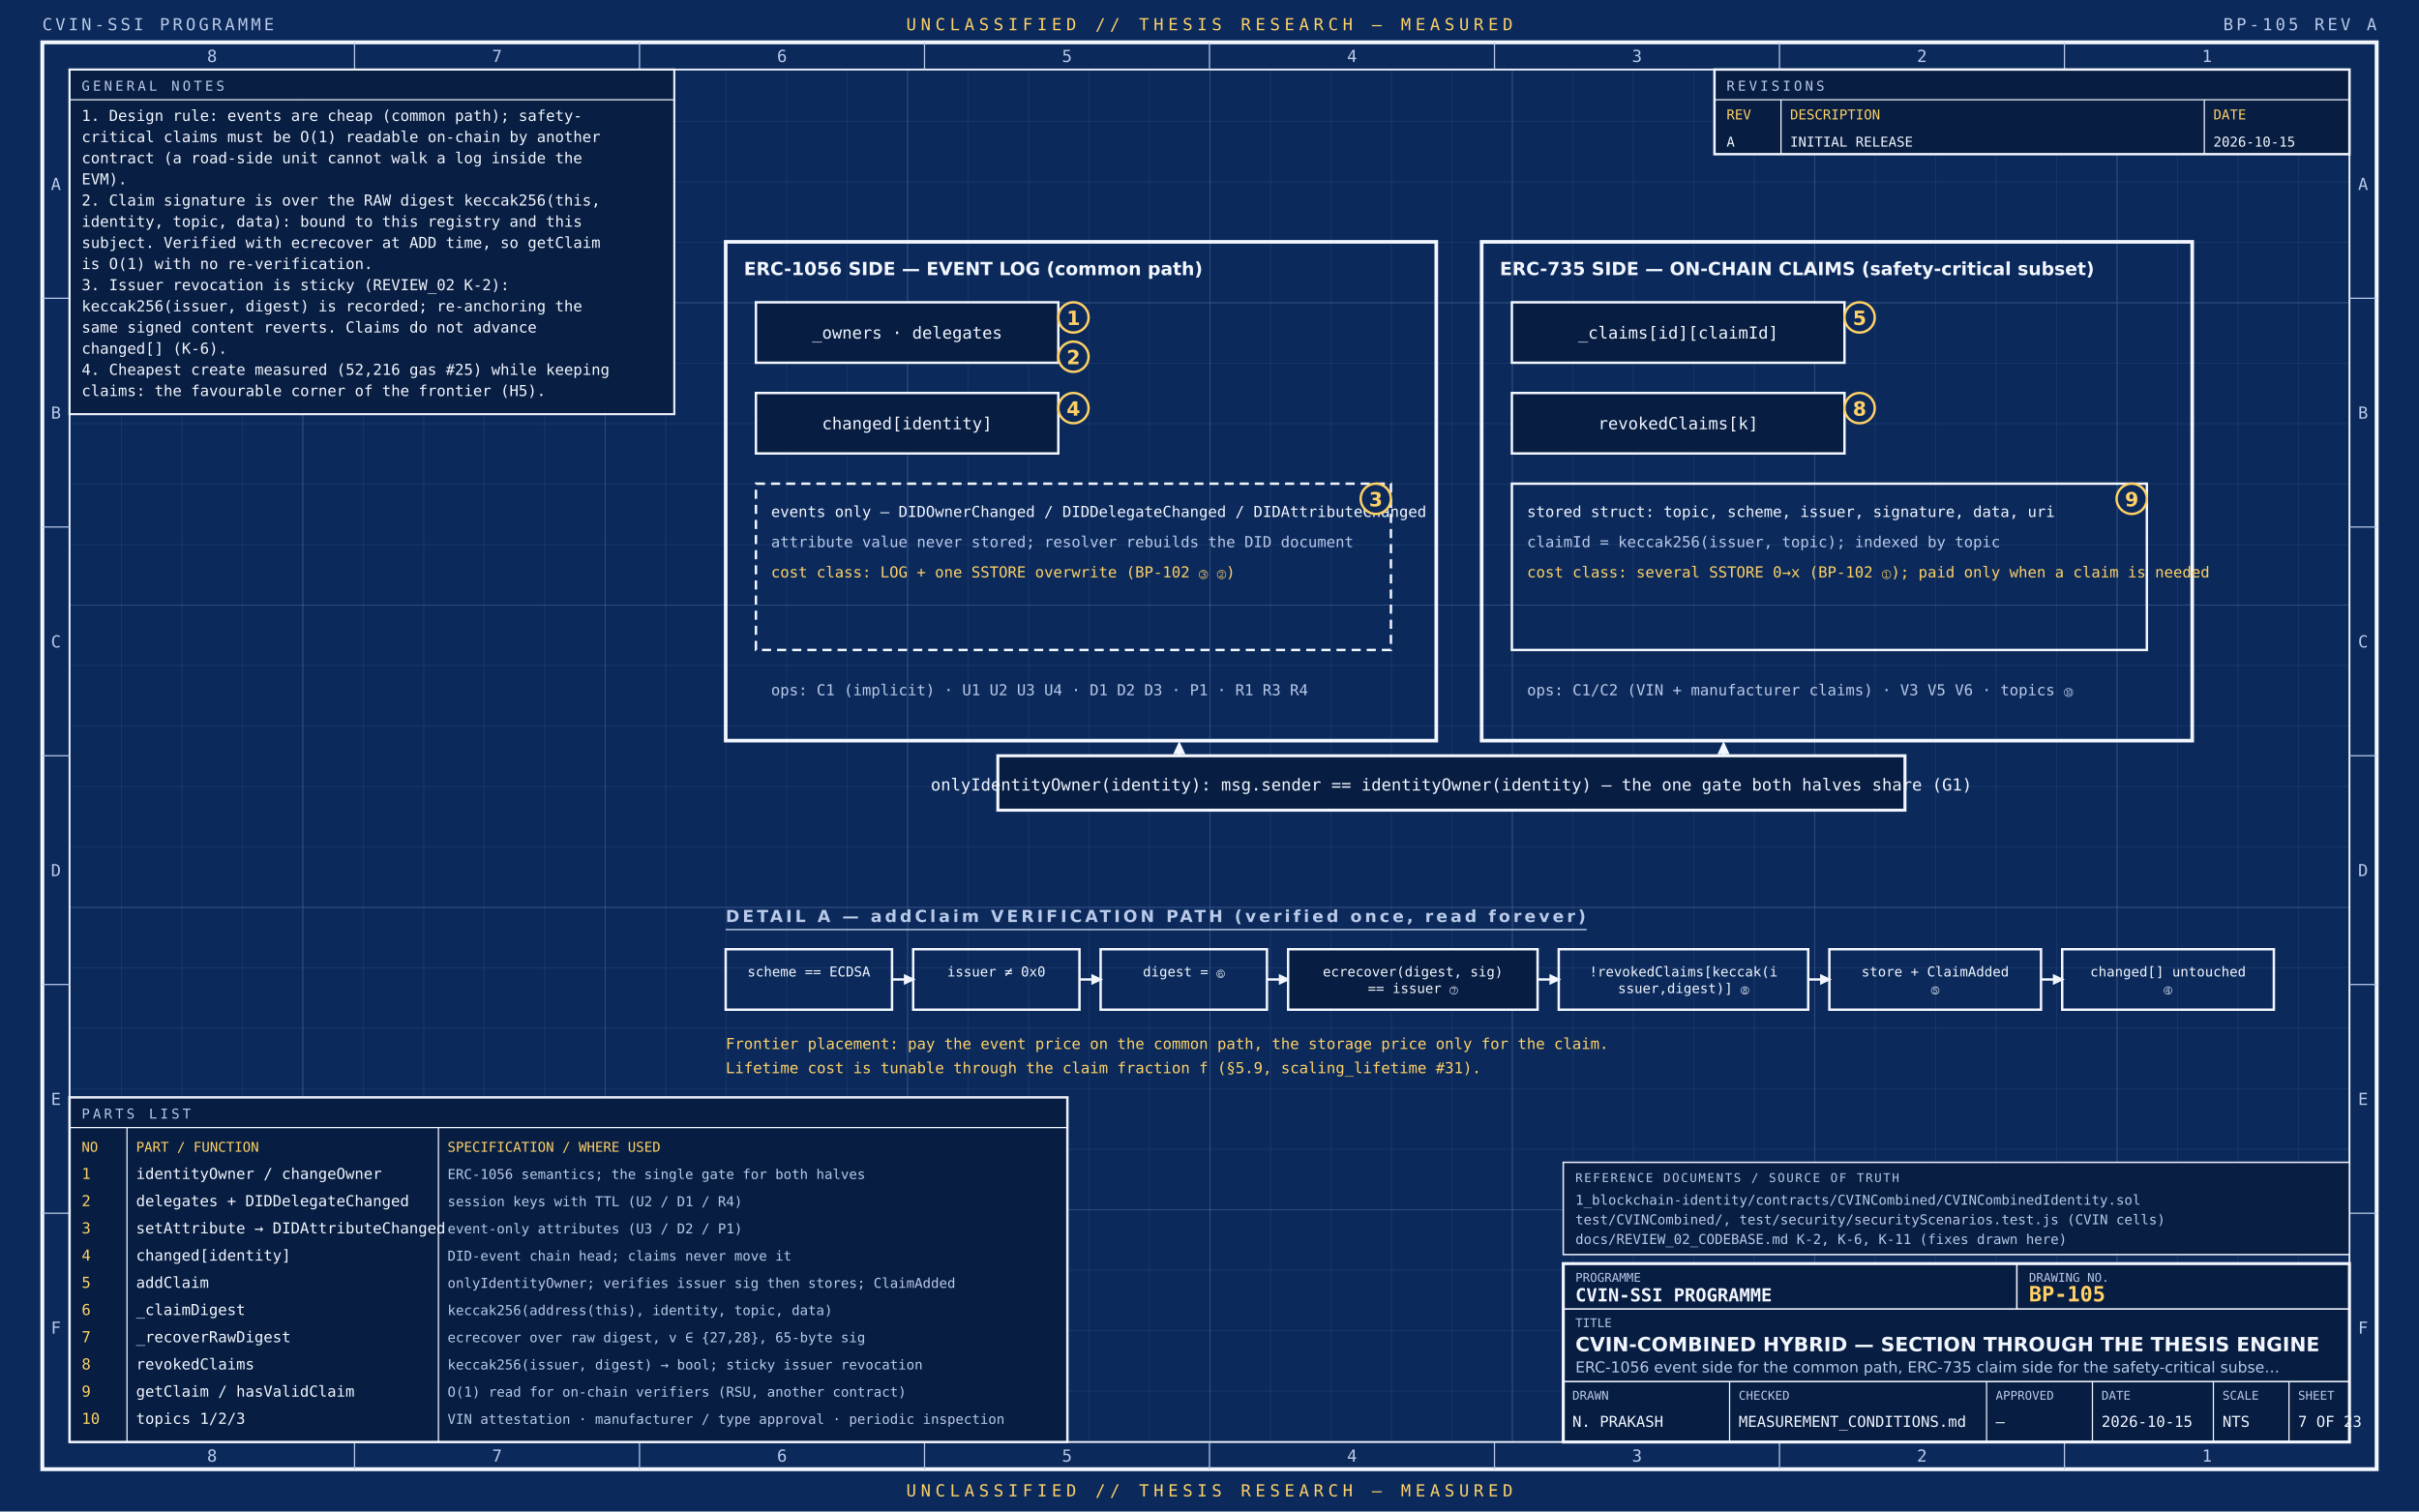
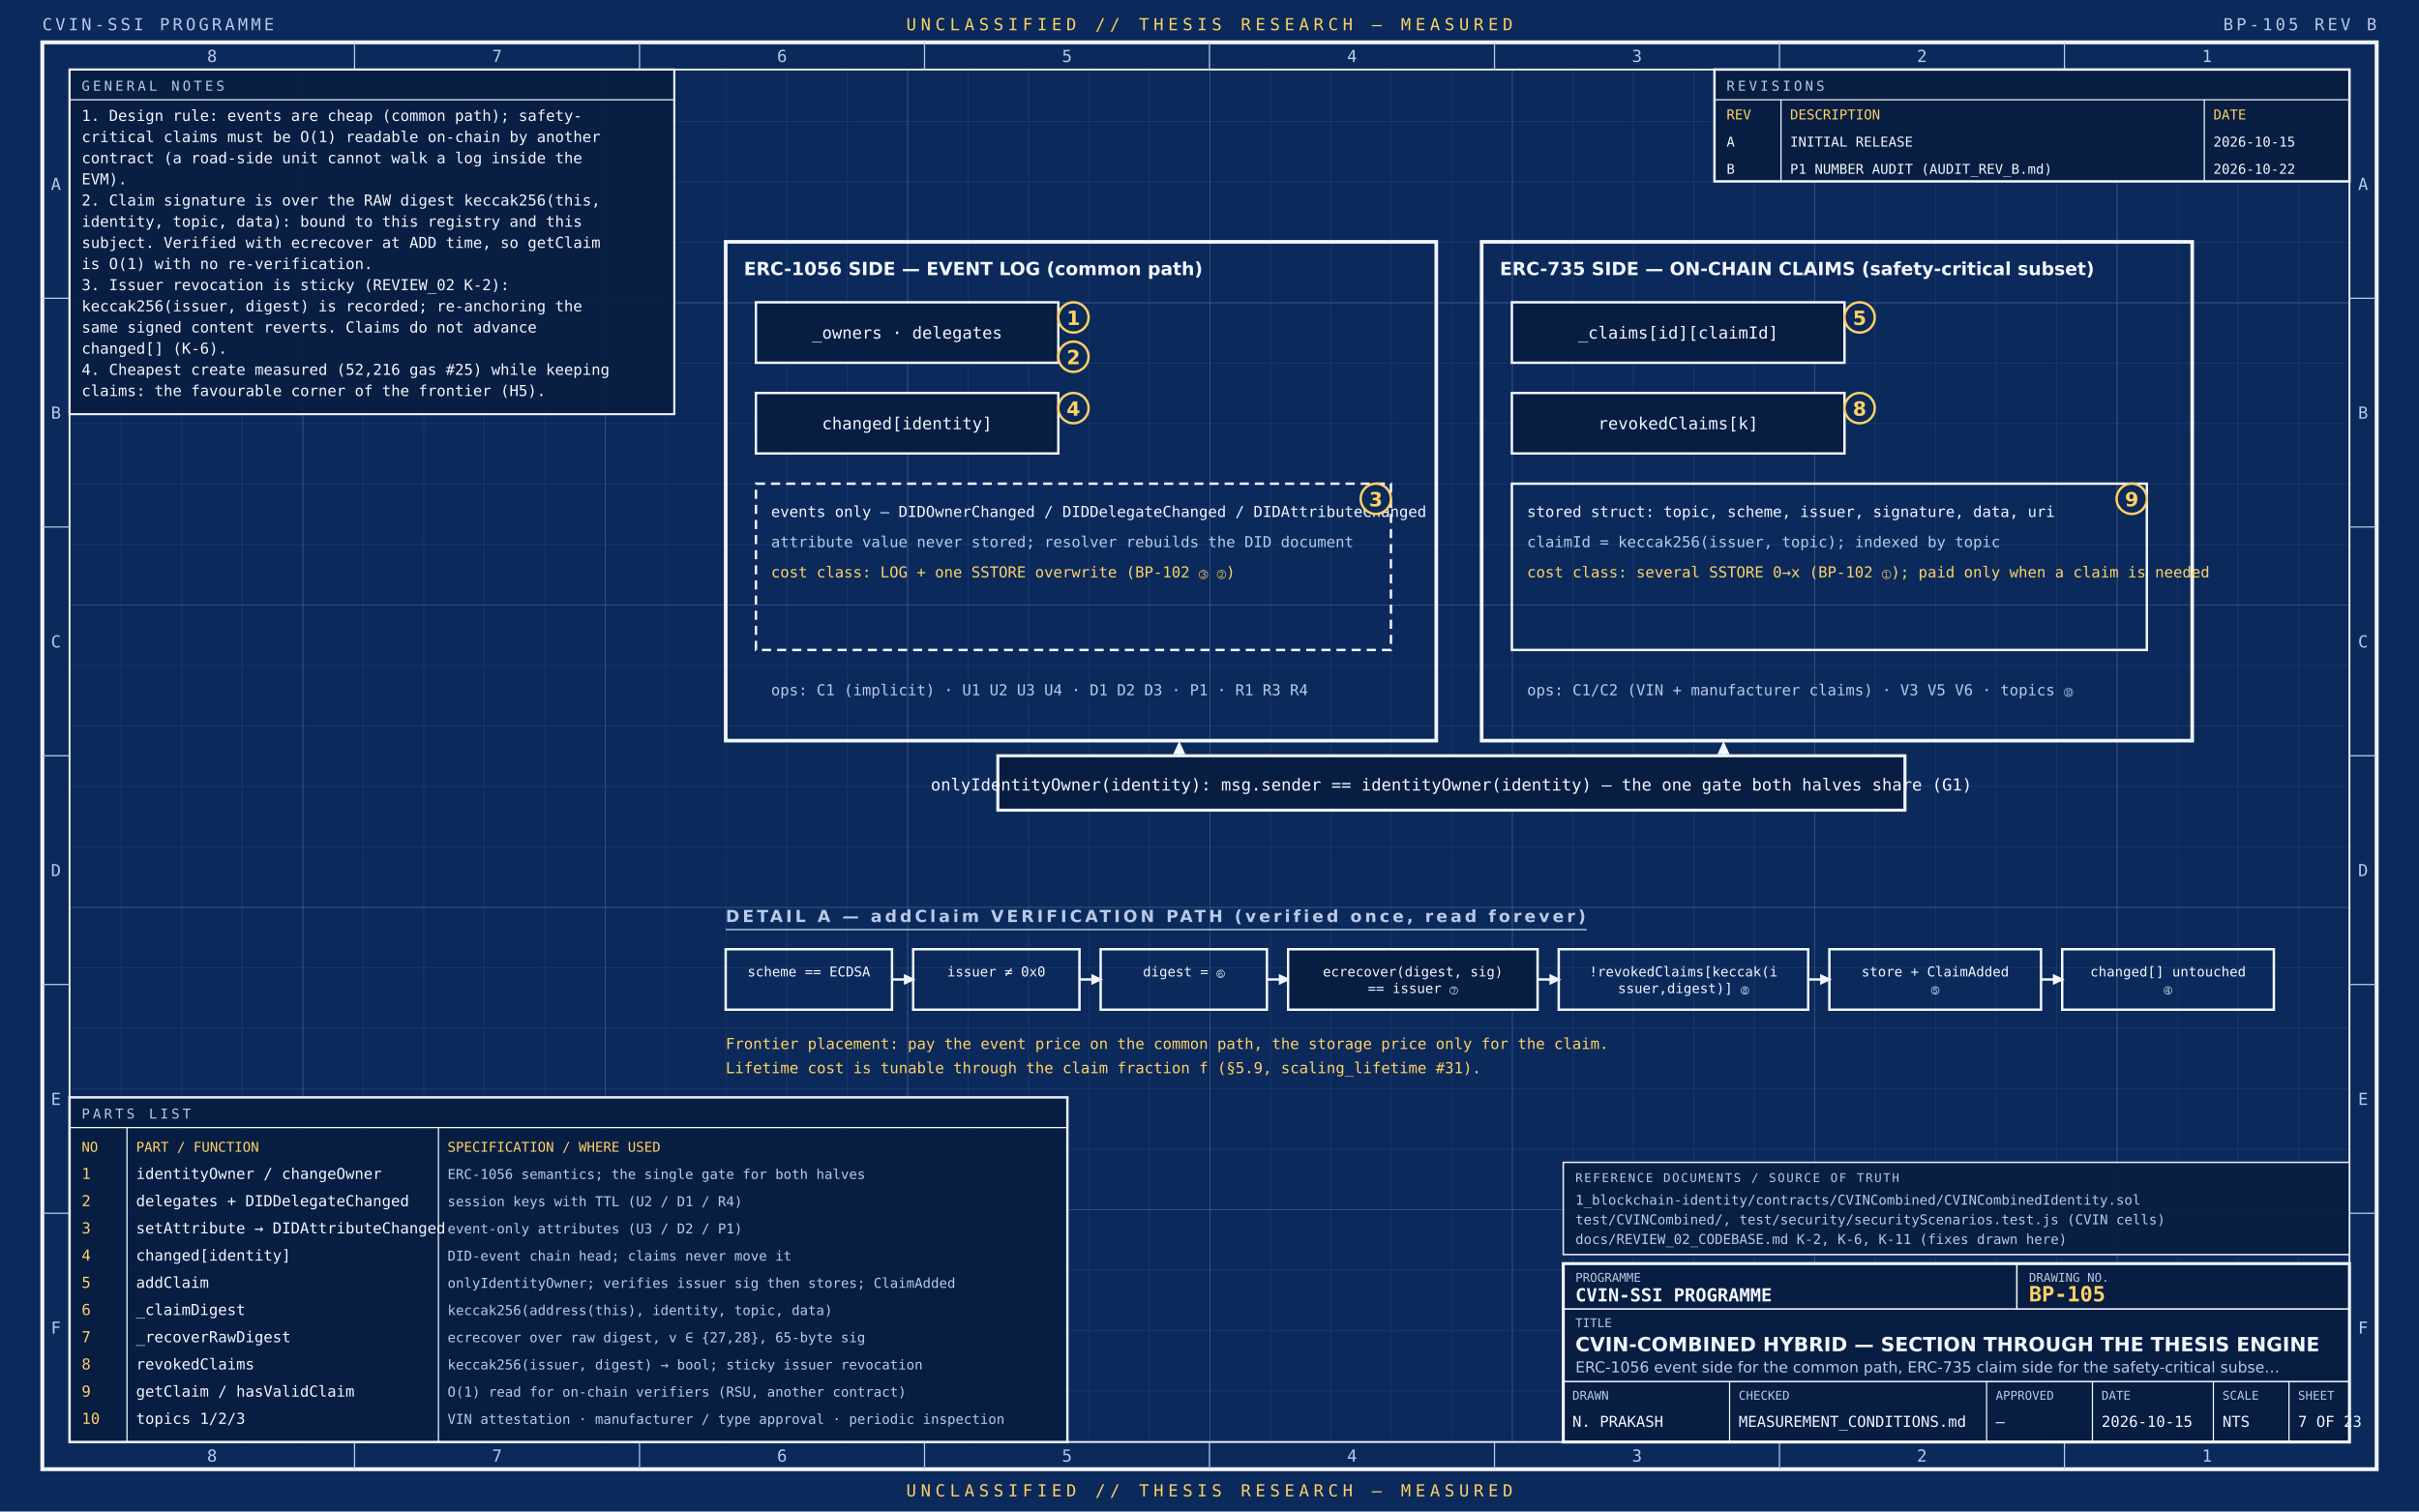
<svg xmlns="http://www.w3.org/2000/svg" width="1600" height="1000" viewBox="0 0 1600 1000">
  <defs>
    <pattern id="grid" width="40" height="40" patternUnits="userSpaceOnUse">
      <path d="M 40 0 L 0 0 0 40" fill="none" stroke="#5c78ad" stroke-width="0.35" opacity="0.55" />
    </pattern>
    <pattern id="grid2" width="200" height="200" patternUnits="userSpaceOnUse">
      <path d="M 200 0 L 0 0 0 200" fill="none" stroke="#5c78ad" stroke-width="0.7" opacity="0.6" />
    </pattern>
  </defs>
  <rect width="1600" height="1000" fill="#0b2a5b" />
  <rect x="46" y="46" width="1508" height="908" fill="url(#grid)" />
  <rect x="46" y="46" width="1508" height="908" fill="url(#grid2)" />
  <rect x="28" y="28" width="1544" height="944" fill="none" stroke="#f2f6ff" stroke-width="2.6" />
  <rect x="46" y="46" width="1508" height="908" fill="none" stroke="#f2f6ff" stroke-width="1.2" />
  <text x="140.25" y="41" font-family="DejaVu Sans Mono, Menlo, Consolas, monospace" font-size="11" fill="#b9c9e8" text-anchor="middle">8</text>
  <text x="140.25" y="967" font-family="DejaVu Sans Mono, Menlo, Consolas, monospace" font-size="11" fill="#b9c9e8" text-anchor="middle">8</text>
  <text x="328.75" y="41" font-family="DejaVu Sans Mono, Menlo, Consolas, monospace" font-size="11" fill="#b9c9e8" text-anchor="middle">7</text>
  <text x="328.75" y="967" font-family="DejaVu Sans Mono, Menlo, Consolas, monospace" font-size="11" fill="#b9c9e8" text-anchor="middle">7</text>
  <line x1="234.5" y1="28" x2="234.5" y2="46" stroke="#b9c9e8" stroke-width="0.8" />
  <line x1="234.5" y1="954" x2="234.5" y2="972" stroke="#b9c9e8" stroke-width="0.8" />
  <text x="517.25" y="41" font-family="DejaVu Sans Mono, Menlo, Consolas, monospace" font-size="11" fill="#b9c9e8" text-anchor="middle">6</text>
  <text x="517.25" y="967" font-family="DejaVu Sans Mono, Menlo, Consolas, monospace" font-size="11" fill="#b9c9e8" text-anchor="middle">6</text>
  <line x1="423.0" y1="28" x2="423.0" y2="46" stroke="#b9c9e8" stroke-width="0.8" />
  <line x1="423.0" y1="954" x2="423.0" y2="972" stroke="#b9c9e8" stroke-width="0.8" />
  <text x="705.75" y="41" font-family="DejaVu Sans Mono, Menlo, Consolas, monospace" font-size="11" fill="#b9c9e8" text-anchor="middle">5</text>
  <text x="705.75" y="967" font-family="DejaVu Sans Mono, Menlo, Consolas, monospace" font-size="11" fill="#b9c9e8" text-anchor="middle">5</text>
  <line x1="611.5" y1="28" x2="611.5" y2="46" stroke="#b9c9e8" stroke-width="0.8" />
  <line x1="611.5" y1="954" x2="611.5" y2="972" stroke="#b9c9e8" stroke-width="0.8" />
  <text x="894.25" y="41" font-family="DejaVu Sans Mono, Menlo, Consolas, monospace" font-size="11" fill="#b9c9e8" text-anchor="middle">4</text>
  <text x="894.25" y="967" font-family="DejaVu Sans Mono, Menlo, Consolas, monospace" font-size="11" fill="#b9c9e8" text-anchor="middle">4</text>
  <line x1="800.0" y1="28" x2="800.0" y2="46" stroke="#b9c9e8" stroke-width="0.8" />
  <line x1="800.0" y1="954" x2="800.0" y2="972" stroke="#b9c9e8" stroke-width="0.8" />
  <text x="1082.75" y="41" font-family="DejaVu Sans Mono, Menlo, Consolas, monospace" font-size="11" fill="#b9c9e8" text-anchor="middle">3</text>
  <text x="1082.75" y="967" font-family="DejaVu Sans Mono, Menlo, Consolas, monospace" font-size="11" fill="#b9c9e8" text-anchor="middle">3</text>
  <line x1="988.5" y1="28" x2="988.5" y2="46" stroke="#b9c9e8" stroke-width="0.8" />
  <line x1="988.5" y1="954" x2="988.5" y2="972" stroke="#b9c9e8" stroke-width="0.8" />
  <text x="1271.25" y="41" font-family="DejaVu Sans Mono, Menlo, Consolas, monospace" font-size="11" fill="#b9c9e8" text-anchor="middle">2</text>
  <text x="1271.25" y="967" font-family="DejaVu Sans Mono, Menlo, Consolas, monospace" font-size="11" fill="#b9c9e8" text-anchor="middle">2</text>
  <line x1="1177.0" y1="28" x2="1177.0" y2="46" stroke="#b9c9e8" stroke-width="0.8" />
  <line x1="1177.0" y1="954" x2="1177.0" y2="972" stroke="#b9c9e8" stroke-width="0.8" />
  <text x="1459.75" y="41" font-family="DejaVu Sans Mono, Menlo, Consolas, monospace" font-size="11" fill="#b9c9e8" text-anchor="middle">1</text>
  <text x="1459.75" y="967" font-family="DejaVu Sans Mono, Menlo, Consolas, monospace" font-size="11" fill="#b9c9e8" text-anchor="middle">1</text>
  <line x1="1365.5" y1="28" x2="1365.5" y2="46" stroke="#b9c9e8" stroke-width="0.8" />
  <line x1="1365.5" y1="954" x2="1365.5" y2="972" stroke="#b9c9e8" stroke-width="0.8" />
  <text x="37" y="125.667" font-family="DejaVu Sans Mono, Menlo, Consolas, monospace" font-size="11" fill="#b9c9e8" text-anchor="middle">A</text>
  <text x="1563" y="125.667" font-family="DejaVu Sans Mono, Menlo, Consolas, monospace" font-size="11" fill="#b9c9e8" text-anchor="middle">A</text>
  <text x="37" y="277.0" font-family="DejaVu Sans Mono, Menlo, Consolas, monospace" font-size="11" fill="#b9c9e8" text-anchor="middle">B</text>
  <text x="1563" y="277.0" font-family="DejaVu Sans Mono, Menlo, Consolas, monospace" font-size="11" fill="#b9c9e8" text-anchor="middle">B</text>
  <line x1="28" y1="197.333" x2="46" y2="197.333" stroke="#b9c9e8" stroke-width="0.8" />
  <line x1="1554" y1="197.333" x2="1572" y2="197.333" stroke="#b9c9e8" stroke-width="0.8" />
  <text x="37" y="428.333" font-family="DejaVu Sans Mono, Menlo, Consolas, monospace" font-size="11" fill="#b9c9e8" text-anchor="middle">C</text>
  <text x="1563" y="428.333" font-family="DejaVu Sans Mono, Menlo, Consolas, monospace" font-size="11" fill="#b9c9e8" text-anchor="middle">C</text>
  <line x1="28" y1="348.667" x2="46" y2="348.667" stroke="#b9c9e8" stroke-width="0.8" />
  <line x1="1554" y1="348.667" x2="1572" y2="348.667" stroke="#b9c9e8" stroke-width="0.8" />
  <text x="37" y="579.667" font-family="DejaVu Sans Mono, Menlo, Consolas, monospace" font-size="11" fill="#b9c9e8" text-anchor="middle">D</text>
  <text x="1563" y="579.667" font-family="DejaVu Sans Mono, Menlo, Consolas, monospace" font-size="11" fill="#b9c9e8" text-anchor="middle">D</text>
  <line x1="28" y1="500.0" x2="46" y2="500.0" stroke="#b9c9e8" stroke-width="0.8" />
  <line x1="1554" y1="500.0" x2="1572" y2="500.0" stroke="#b9c9e8" stroke-width="0.8" />
  <text x="37" y="731.0" font-family="DejaVu Sans Mono, Menlo, Consolas, monospace" font-size="11" fill="#b9c9e8" text-anchor="middle">E</text>
  <text x="1563" y="731.0" font-family="DejaVu Sans Mono, Menlo, Consolas, monospace" font-size="11" fill="#b9c9e8" text-anchor="middle">E</text>
  <line x1="28" y1="651.333" x2="46" y2="651.333" stroke="#b9c9e8" stroke-width="0.8" />
  <line x1="1554" y1="651.333" x2="1572" y2="651.333" stroke="#b9c9e8" stroke-width="0.8" />
  <text x="37" y="882.333" font-family="DejaVu Sans Mono, Menlo, Consolas, monospace" font-size="11" fill="#b9c9e8" text-anchor="middle">F</text>
  <text x="1563" y="882.333" font-family="DejaVu Sans Mono, Menlo, Consolas, monospace" font-size="11" fill="#b9c9e8" text-anchor="middle">F</text>
  <line x1="28" y1="802.667" x2="46" y2="802.667" stroke="#b9c9e8" stroke-width="0.8" />
  <line x1="1554" y1="802.667" x2="1572" y2="802.667" stroke="#b9c9e8" stroke-width="0.8" />
  <text x="800.0" y="20" font-family="DejaVu Sans Mono, Menlo, Consolas, monospace" font-size="11" fill="#ffd166" text-anchor="middle" letter-spacing="3">UNCLASSIFIED // THESIS RESEARCH — MEASURED</text>
  <text x="800.0" y="990" font-family="DejaVu Sans Mono, Menlo, Consolas, monospace" font-size="11" fill="#ffd166" text-anchor="middle" letter-spacing="3">UNCLASSIFIED // THESIS RESEARCH — MEASURED</text>
  <text x="28" y="20" font-family="DejaVu Sans Mono, Menlo, Consolas, monospace" font-size="11" fill="#b9c9e8" letter-spacing="2">CVIN-SSI PROGRAMME</text>
-   <text x="1572" y="20" font-family="DejaVu Sans Mono, Menlo, Consolas, monospace" font-size="11" fill="#b9c9e8" text-anchor="end" letter-spacing="2">BP-105  REV A</text>
+   <text x="1572" y="20" font-family="DejaVu Sans Mono, Menlo, Consolas, monospace" font-size="11" fill="#b9c9e8" text-anchor="end" letter-spacing="2">BP-105  REV B</text>
  <rect x="480" y="160" width="470" height="330" rx="0" fill="none" stroke="#f2f6ff" stroke-width="2.4" opacity="1.0" />
  <text x="492" y="182" font-family="DejaVu Sans, Helvetica, Arial, sans-serif" font-size="12" fill="#f2f6ff" text-anchor="start" font-weight="bold" opacity="1.0">ERC-1056 SIDE — EVENT LOG (common path)</text>
  <rect x="500" y="200" width="200" height="40" rx="0" fill="#071d41" stroke="#f2f6ff" stroke-width="1.6" opacity="1.0" />
  <text x="600" y="224" font-family="DejaVu Sans Mono, Menlo, Consolas, monospace" font-size="11" fill="#f2f6ff" text-anchor="middle" font-weight="normal" opacity="1.0">_owners · delegates</text>
  <circle cx="710" cy="210" r="10" fill="#0b2a5b" stroke="#ffd166" stroke-width="1.6" />
  <text x="710" y="215" font-family="DejaVu Sans, Helvetica, Arial, sans-serif" font-size="13" fill="#ffd166" text-anchor="middle" font-weight="bold" opacity="1.0">1</text>
  <circle cx="710" cy="236" r="10" fill="#0b2a5b" stroke="#ffd166" stroke-width="1.6" />
  <text x="710" y="241" font-family="DejaVu Sans, Helvetica, Arial, sans-serif" font-size="13" fill="#ffd166" text-anchor="middle" font-weight="bold" opacity="1.0">2</text>
  <rect x="500" y="260" width="200" height="40" rx="0" fill="#071d41" stroke="#f2f6ff" stroke-width="1.6" opacity="1.0" />
  <text x="600" y="284" font-family="DejaVu Sans Mono, Menlo, Consolas, monospace" font-size="11" fill="#f2f6ff" text-anchor="middle" font-weight="normal" opacity="1.0">changed[identity]</text>
  <circle cx="710" cy="270" r="10" fill="#0b2a5b" stroke="#ffd166" stroke-width="1.6" />
  <text x="710" y="275" font-family="DejaVu Sans, Helvetica, Arial, sans-serif" font-size="13" fill="#ffd166" text-anchor="middle" font-weight="bold" opacity="1.0">4</text>
  <rect x="500" y="320" width="420" height="110" rx="0" fill="none" stroke="#f2f6ff" stroke-width="1.6" opacity="1.0" stroke-dasharray="6,4" />
  <text x="510" y="342" font-family="DejaVu Sans Mono, Menlo, Consolas, monospace" font-size="10" fill="#f2f6ff" text-anchor="start" font-weight="normal" opacity="1.0">events only — DIDOwnerChanged / DIDDelegateChanged / DIDAttributeChanged</text>
  <text x="510" y="362" font-family="DejaVu Sans Mono, Menlo, Consolas, monospace" font-size="10" fill="#b9c9e8" text-anchor="start" font-weight="normal" opacity="1.0">attribute value never stored; resolver rebuilds the DID document</text>
  <text x="510" y="382" font-family="DejaVu Sans Mono, Menlo, Consolas, monospace" font-size="10" fill="#ffd166" text-anchor="start" font-weight="normal" opacity="1.0">cost class: LOG + one SSTORE overwrite (BP-102 ③ ②)</text>
  <circle cx="910" cy="330" r="10" fill="#0b2a5b" stroke="#ffd166" stroke-width="1.6" />
  <text x="910" y="335" font-family="DejaVu Sans, Helvetica, Arial, sans-serif" font-size="13" fill="#ffd166" text-anchor="middle" font-weight="bold" opacity="1.0">3</text>
  <text x="510" y="460" font-family="DejaVu Sans Mono, Menlo, Consolas, monospace" font-size="10" fill="#b9c9e8" text-anchor="start" font-weight="normal" opacity="1.0">ops: C1 (implicit) · U1 U2 U3 U4 · D1 D2 D3 · P1 · R1 R3 R4</text>
  <rect x="980" y="160" width="470" height="330" rx="0" fill="none" stroke="#f2f6ff" stroke-width="2.4" opacity="1.0" />
  <text x="992" y="182" font-family="DejaVu Sans, Helvetica, Arial, sans-serif" font-size="12" fill="#f2f6ff" text-anchor="start" font-weight="bold" opacity="1.0">ERC-735 SIDE — ON-CHAIN CLAIMS (safety-critical subset)</text>
  <rect x="1000" y="200" width="220" height="40" rx="0" fill="#071d41" stroke="#f2f6ff" stroke-width="1.6" opacity="1.0" />
  <text x="1110" y="224" font-family="DejaVu Sans Mono, Menlo, Consolas, monospace" font-size="11" fill="#f2f6ff" text-anchor="middle" font-weight="normal" opacity="1.0">_claims[id][claimId]</text>
  <circle cx="1230" cy="210" r="10" fill="#0b2a5b" stroke="#ffd166" stroke-width="1.6" />
  <text x="1230" y="215" font-family="DejaVu Sans, Helvetica, Arial, sans-serif" font-size="13" fill="#ffd166" text-anchor="middle" font-weight="bold" opacity="1.0">5</text>
  <rect x="1000" y="260" width="220" height="40" rx="0" fill="#071d41" stroke="#f2f6ff" stroke-width="1.6" opacity="1.0" />
  <text x="1110" y="284" font-family="DejaVu Sans Mono, Menlo, Consolas, monospace" font-size="11" fill="#f2f6ff" text-anchor="middle" font-weight="normal" opacity="1.0">revokedClaims[k]</text>
  <circle cx="1230" cy="270" r="10" fill="#0b2a5b" stroke="#ffd166" stroke-width="1.6" />
  <text x="1230" y="275" font-family="DejaVu Sans, Helvetica, Arial, sans-serif" font-size="13" fill="#ffd166" text-anchor="middle" font-weight="bold" opacity="1.0">8</text>
  <rect x="1000" y="320" width="420" height="110" rx="0" fill="none" stroke="#f2f6ff" stroke-width="1.6" opacity="1.0" />
  <text x="1010" y="342" font-family="DejaVu Sans Mono, Menlo, Consolas, monospace" font-size="10" fill="#f2f6ff" text-anchor="start" font-weight="normal" opacity="1.0">stored struct: topic, scheme, issuer, signature, data, uri</text>
  <text x="1010" y="362" font-family="DejaVu Sans Mono, Menlo, Consolas, monospace" font-size="10" fill="#b9c9e8" text-anchor="start" font-weight="normal" opacity="1.0">claimId = keccak256(issuer, topic); indexed by topic</text>
  <text x="1010" y="382" font-family="DejaVu Sans Mono, Menlo, Consolas, monospace" font-size="10" fill="#ffd166" text-anchor="start" font-weight="normal" opacity="1.0">cost class: several SSTORE 0→x (BP-102 ①); paid only when a claim is needed</text>
  <circle cx="1410" cy="330" r="10" fill="#0b2a5b" stroke="#ffd166" stroke-width="1.6" />
  <text x="1410" y="335" font-family="DejaVu Sans, Helvetica, Arial, sans-serif" font-size="13" fill="#ffd166" text-anchor="middle" font-weight="bold" opacity="1.0">9</text>
  <text x="1010" y="460" font-family="DejaVu Sans Mono, Menlo, Consolas, monospace" font-size="10" fill="#b9c9e8" text-anchor="start" font-weight="normal" opacity="1.0">ops: C1/C2 (VIN + manufacturer claims) · V3 V5 V6 · topics ⑩</text>
  <rect x="660" y="500" width="600" height="36" rx="0" fill="#071d41" stroke="#f2f6ff" stroke-width="2.0" opacity="1.0" />
  <text x="960" y="523" font-family="DejaVu Sans Mono, Menlo, Consolas, monospace" font-size="11" fill="#f2f6ff" text-anchor="middle" font-weight="normal" opacity="1.0">onlyIdentityOwner(identity): msg.sender == identityOwner(identity)   — the one gate both halves share (G1)</text>
  <line x1="780" y1="500" x2="780" y2="492" stroke="#f2f6ff" stroke-width="1.6" opacity="1.0" />
  <polygon points="782.958,498.344 780,492 777.042,498.344" fill="#f2f6ff" stroke="#f2f6ff" stroke-width="1.4" />
  <line x1="1140" y1="500" x2="1140" y2="492" stroke="#f2f6ff" stroke-width="1.6" opacity="1.0" />
  <polygon points="1142.958,498.344 1140,492 1137.042,498.344" fill="#f2f6ff" stroke="#f2f6ff" stroke-width="1.4" />
  <text x="480" y="610" font-family="DejaVu Sans, Helvetica, Arial, sans-serif" font-size="11" fill="#b9c9e8" text-anchor="start" font-weight="bold" opacity="1.0" letter-spacing="2">DETAIL A — addClaim VERIFICATION PATH (verified once, read forever)</text>
  <line x1="480" y1="615" x2="1049.5" y2="615" stroke="#b9c9e8" stroke-width="0.9" opacity="1.0" />
  <rect x="480" y="628" width="110" height="40" rx="0" fill="none" stroke="#f2f6ff" stroke-width="1.6" opacity="1.0" />
  <text x="535.0" y="646" font-family="DejaVu Sans Mono, Menlo, Consolas, monospace" font-size="9" fill="#f2f6ff" text-anchor="middle" font-weight="normal" opacity="1.0">scheme == ECDSA</text>
  <line x1="590" y1="648" x2="604" y2="648" stroke="#f2f6ff" stroke-width="1.6" opacity="1.0" />
  <polygon points="598.562,650.536 604,648 598.562,645.464" fill="#f2f6ff" stroke="#f2f6ff" stroke-width="1.4" />
  <rect x="604" y="628" width="110" height="40" rx="0" fill="none" stroke="#f2f6ff" stroke-width="1.6" opacity="1.0" />
  <text x="659.0" y="646" font-family="DejaVu Sans Mono, Menlo, Consolas, monospace" font-size="9" fill="#f2f6ff" text-anchor="middle" font-weight="normal" opacity="1.0">issuer ≠ 0x0</text>
  <line x1="714" y1="648" x2="728" y2="648" stroke="#f2f6ff" stroke-width="1.6" opacity="1.0" />
  <polygon points="722.562,650.536 728,648 722.562,645.464" fill="#f2f6ff" stroke="#f2f6ff" stroke-width="1.4" />
  <rect x="728" y="628" width="110" height="40" rx="0" fill="none" stroke="#f2f6ff" stroke-width="1.6" opacity="1.0" />
  <text x="783.0" y="646" font-family="DejaVu Sans Mono, Menlo, Consolas, monospace" font-size="9" fill="#f2f6ff" text-anchor="middle" font-weight="normal" opacity="1.0">digest = ⑥</text>
  <line x1="838" y1="648" x2="852" y2="648" stroke="#f2f6ff" stroke-width="1.6" opacity="1.0" />
  <polygon points="846.562,650.536 852,648 846.562,645.464" fill="#f2f6ff" stroke="#f2f6ff" stroke-width="1.4" />
  <rect x="852" y="628" width="165" height="40" rx="0" fill="#071d41" stroke="#f2f6ff" stroke-width="1.6" opacity="1.0" />
  <text x="934.5" y="646" font-family="DejaVu Sans Mono, Menlo, Consolas, monospace" font-size="9" fill="#f2f6ff" text-anchor="middle" font-weight="normal" opacity="1.0">ecrecover(digest, sig)</text>
  <text x="934.5" y="657" font-family="DejaVu Sans Mono, Menlo, Consolas, monospace" font-size="9" fill="#f2f6ff" text-anchor="middle" font-weight="normal" opacity="1.0">== issuer  ⑦</text>
  <line x1="1017" y1="648" x2="1031" y2="648" stroke="#f2f6ff" stroke-width="1.6" opacity="1.0" />
  <polygon points="1025.562,650.536 1031,648 1025.562,645.464" fill="#f2f6ff" stroke="#f2f6ff" stroke-width="1.4" />
  <rect x="1031" y="628" width="165" height="40" rx="0" fill="none" stroke="#f2f6ff" stroke-width="1.6" opacity="1.0" />
  <text x="1113.5" y="646" font-family="DejaVu Sans Mono, Menlo, Consolas, monospace" font-size="9" fill="#f2f6ff" text-anchor="middle" font-weight="normal" opacity="1.0">!revokedClaims[keccak(i</text>
  <text x="1113.5" y="657" font-family="DejaVu Sans Mono, Menlo, Consolas, monospace" font-size="9" fill="#f2f6ff" text-anchor="middle" font-weight="normal" opacity="1.0">ssuer,digest)]  ⑧</text>
  <line x1="1196" y1="648" x2="1210" y2="648" stroke="#f2f6ff" stroke-width="1.6" opacity="1.0" />
  <polygon points="1204.562,650.536 1210,648 1204.562,645.464" fill="#f2f6ff" stroke="#f2f6ff" stroke-width="1.4" />
  <rect x="1210" y="628" width="140" height="40" rx="0" fill="none" stroke="#f2f6ff" stroke-width="1.6" opacity="1.0" />
  <text x="1280.0" y="646" font-family="DejaVu Sans Mono, Menlo, Consolas, monospace" font-size="9" fill="#f2f6ff" text-anchor="middle" font-weight="normal" opacity="1.0">store + ClaimAdded</text>
  <text x="1280.0" y="657" font-family="DejaVu Sans Mono, Menlo, Consolas, monospace" font-size="9" fill="#f2f6ff" text-anchor="middle" font-weight="normal" opacity="1.0">⑤</text>
  <line x1="1350" y1="648" x2="1364" y2="648" stroke="#f2f6ff" stroke-width="1.6" opacity="1.0" />
  <polygon points="1358.562,650.536 1364,648 1358.562,645.464" fill="#f2f6ff" stroke="#f2f6ff" stroke-width="1.4" />
  <rect x="1364" y="628" width="140" height="40" rx="0" fill="none" stroke="#f2f6ff" stroke-width="1.6" opacity="1.0" />
  <text x="1434.0" y="646" font-family="DejaVu Sans Mono, Menlo, Consolas, monospace" font-size="9" fill="#f2f6ff" text-anchor="middle" font-weight="normal" opacity="1.0">changed[] untouched</text>
  <text x="1434.0" y="657" font-family="DejaVu Sans Mono, Menlo, Consolas, monospace" font-size="9" fill="#f2f6ff" text-anchor="middle" font-weight="normal" opacity="1.0">④</text>
  <text x="480" y="694" font-family="DejaVu Sans Mono, Menlo, Consolas, monospace" font-size="10" fill="#ffd166" text-anchor="start" font-weight="normal" opacity="1.0">Frontier placement: pay the event price on the common path, the storage price only for the claim.</text>
  <text x="480" y="710" font-family="DejaVu Sans Mono, Menlo, Consolas, monospace" font-size="10" fill="#ffd166" text-anchor="start" font-weight="normal" opacity="1.0">Lifetime cost is tunable through the claim fraction f (§5.9, scaling_lifetime #31).</text>
  <rect x="46" y="46" width="400" height="228" rx="0" fill="#071d41" stroke="#f2f6ff" stroke-width="1.4" opacity="0.95" />
  <text x="54" y="60" font-family="DejaVu Sans Mono, Menlo, Consolas, monospace" font-size="9" fill="#b9c9e8" text-anchor="start" font-weight="normal" opacity="1.0" letter-spacing="2">GENERAL NOTES</text>
  <line x1="46" y1="66" x2="446" y2="66" stroke="#f2f6ff" stroke-width="0.8" opacity="1.0" />
  <text x="54" y="80" font-family="DejaVu Sans Mono, Menlo, Consolas, monospace" font-size="10" fill="#f2f6ff" text-anchor="start" font-weight="normal" opacity="1.0">1. Design rule: events are cheap (common path); safety-</text>
  <text x="54" y="94" font-family="DejaVu Sans Mono, Menlo, Consolas, monospace" font-size="10" fill="#f2f6ff" text-anchor="start" font-weight="normal" opacity="1.0">   critical claims must be O(1) readable on-chain by another</text>
  <text x="54" y="108" font-family="DejaVu Sans Mono, Menlo, Consolas, monospace" font-size="10" fill="#f2f6ff" text-anchor="start" font-weight="normal" opacity="1.0">   contract (a road-side unit cannot walk a log inside the</text>
  <text x="54" y="122" font-family="DejaVu Sans Mono, Menlo, Consolas, monospace" font-size="10" fill="#f2f6ff" text-anchor="start" font-weight="normal" opacity="1.0">   EVM).</text>
  <text x="54" y="136" font-family="DejaVu Sans Mono, Menlo, Consolas, monospace" font-size="10" fill="#f2f6ff" text-anchor="start" font-weight="normal" opacity="1.0">2. Claim signature is over the RAW digest keccak256(this,</text>
  <text x="54" y="150" font-family="DejaVu Sans Mono, Menlo, Consolas, monospace" font-size="10" fill="#f2f6ff" text-anchor="start" font-weight="normal" opacity="1.0">   identity, topic, data): bound to this registry and this</text>
  <text x="54" y="164" font-family="DejaVu Sans Mono, Menlo, Consolas, monospace" font-size="10" fill="#f2f6ff" text-anchor="start" font-weight="normal" opacity="1.0">   subject. Verified with ecrecover at ADD time, so getClaim</text>
  <text x="54" y="178" font-family="DejaVu Sans Mono, Menlo, Consolas, monospace" font-size="10" fill="#f2f6ff" text-anchor="start" font-weight="normal" opacity="1.0">   is O(1) with no re-verification.</text>
  <text x="54" y="192" font-family="DejaVu Sans Mono, Menlo, Consolas, monospace" font-size="10" fill="#f2f6ff" text-anchor="start" font-weight="normal" opacity="1.0">3. Issuer revocation is sticky (REVIEW_02 K-2):</text>
  <text x="54" y="206" font-family="DejaVu Sans Mono, Menlo, Consolas, monospace" font-size="10" fill="#f2f6ff" text-anchor="start" font-weight="normal" opacity="1.0">   keccak256(issuer, digest) is recorded; re-anchoring the</text>
  <text x="54" y="220" font-family="DejaVu Sans Mono, Menlo, Consolas, monospace" font-size="10" fill="#f2f6ff" text-anchor="start" font-weight="normal" opacity="1.0">   same signed content reverts. Claims do not advance</text>
  <text x="54" y="234" font-family="DejaVu Sans Mono, Menlo, Consolas, monospace" font-size="10" fill="#f2f6ff" text-anchor="start" font-weight="normal" opacity="1.0">   changed[] (K-6).</text>
  <text x="54" y="248" font-family="DejaVu Sans Mono, Menlo, Consolas, monospace" font-size="10" fill="#f2f6ff" text-anchor="start" font-weight="normal" opacity="1.0">4. Cheapest create measured (52,216 gas #25) while keeping</text>
  <text x="54" y="262" font-family="DejaVu Sans Mono, Menlo, Consolas, monospace" font-size="10" fill="#f2f6ff" text-anchor="start" font-weight="normal" opacity="1.0">   claims: the favourable corner of the frontier (H5).</text>
-   <rect x="1134" y="46" width="420" height="56" rx="0" fill="#071d41" stroke="#f2f6ff" stroke-width="1.6" opacity="1.0" />
+   <rect x="1134" y="46" width="420" height="74" rx="0" fill="#071d41" stroke="#f2f6ff" stroke-width="1.6" opacity="1.0" />
  <text x="1142" y="60" font-family="DejaVu Sans Mono, Menlo, Consolas, monospace" font-size="9" fill="#b9c9e8" text-anchor="start" font-weight="normal" opacity="1.0" letter-spacing="2">REVISIONS</text>
  <line x1="1134" y1="66" x2="1554" y2="66" stroke="#f2f6ff" stroke-width="0.8" opacity="1.0" />
  <text x="1142" y="79" font-family="DejaVu Sans Mono, Menlo, Consolas, monospace" font-size="9" fill="#ffd166" text-anchor="start" font-weight="normal" opacity="1.0">REV</text>
  <text x="1184" y="79" font-family="DejaVu Sans Mono, Menlo, Consolas, monospace" font-size="9" fill="#ffd166" text-anchor="start" font-weight="normal" opacity="1.0">DESCRIPTION</text>
  <text x="1464" y="79" font-family="DejaVu Sans Mono, Menlo, Consolas, monospace" font-size="9" fill="#ffd166" text-anchor="start" font-weight="normal" opacity="1.0">DATE</text>
  <text x="1142" y="97" font-family="DejaVu Sans Mono, Menlo, Consolas, monospace" font-size="9" fill="#f2f6ff" text-anchor="start" font-weight="normal" opacity="1.0">A</text>
  <text x="1184" y="97" font-family="DejaVu Sans Mono, Menlo, Consolas, monospace" font-size="9" fill="#f2f6ff" text-anchor="start" font-weight="normal" opacity="1.0">INITIAL RELEASE</text>
  <text x="1464" y="97" font-family="DejaVu Sans Mono, Menlo, Consolas, monospace" font-size="9" fill="#f2f6ff" text-anchor="start" font-weight="normal" opacity="1.0">2026-10-15</text>
-   <line x1="1178" y1="66" x2="1178" y2="102" stroke="#f2f6ff" stroke-width="0.8" opacity="1.0" />
-   <line x1="1458" y1="66" x2="1458" y2="102" stroke="#f2f6ff" stroke-width="0.8" opacity="1.0" />
+   <text x="1142" y="115" font-family="DejaVu Sans Mono, Menlo, Consolas, monospace" font-size="9" fill="#f2f6ff" text-anchor="start" font-weight="normal" opacity="1.0">B</text>
+   <text x="1184" y="115" font-family="DejaVu Sans Mono, Menlo, Consolas, monospace" font-size="9" fill="#f2f6ff" text-anchor="start" font-weight="normal" opacity="1.0">P1 NUMBER AUDIT (AUDIT_REV_B.md)</text>
+   <text x="1464" y="115" font-family="DejaVu Sans Mono, Menlo, Consolas, monospace" font-size="9" fill="#f2f6ff" text-anchor="start" font-weight="normal" opacity="1.0">2026-10-22</text>
+   <line x1="1178" y1="66" x2="1178" y2="120" stroke="#f2f6ff" stroke-width="0.8" opacity="1.0" />
+   <line x1="1458" y1="66" x2="1458" y2="120" stroke="#f2f6ff" stroke-width="0.8" opacity="1.0" />
  <rect x="46" y="726" width="660" height="228" rx="0" fill="#071d41" stroke="#f2f6ff" stroke-width="1.6" opacity="0.96" />
  <text x="54" y="740" font-family="DejaVu Sans Mono, Menlo, Consolas, monospace" font-size="9" fill="#b9c9e8" text-anchor="start" font-weight="normal" opacity="1.0" letter-spacing="2">PARTS LIST</text>
  <line x1="46" y1="746" x2="706" y2="746" stroke="#f2f6ff" stroke-width="0.8" opacity="1.0" />
  <text x="54" y="762" font-family="DejaVu Sans Mono, Menlo, Consolas, monospace" font-size="9" fill="#ffd166" text-anchor="start" font-weight="normal" opacity="1.0">NO</text>
  <text x="90" y="762" font-family="DejaVu Sans Mono, Menlo, Consolas, monospace" font-size="9" fill="#ffd166" text-anchor="start" font-weight="normal" opacity="1.0">PART / FUNCTION</text>
  <text x="296" y="762" font-family="DejaVu Sans Mono, Menlo, Consolas, monospace" font-size="9" fill="#ffd166" text-anchor="start" font-weight="normal" opacity="1.0">SPECIFICATION / WHERE USED</text>
  <text x="54" y="780" font-family="DejaVu Sans Mono, Menlo, Consolas, monospace" font-size="10" fill="#ffd166" text-anchor="start" font-weight="normal" opacity="1.0">1</text>
  <text x="90" y="780" font-family="DejaVu Sans Mono, Menlo, Consolas, monospace" font-size="10" fill="#f2f6ff" text-anchor="start" font-weight="normal" opacity="1.0">identityOwner / changeOwner</text>
  <text x="296" y="780" font-family="DejaVu Sans Mono, Menlo, Consolas, monospace" font-size="9" fill="#b9c9e8" text-anchor="start" font-weight="normal" opacity="1.0">ERC-1056 semantics; the single gate for both halves</text>
  <text x="54" y="798" font-family="DejaVu Sans Mono, Menlo, Consolas, monospace" font-size="10" fill="#ffd166" text-anchor="start" font-weight="normal" opacity="1.0">2</text>
  <text x="90" y="798" font-family="DejaVu Sans Mono, Menlo, Consolas, monospace" font-size="10" fill="#f2f6ff" text-anchor="start" font-weight="normal" opacity="1.0">delegates + DIDDelegateChanged</text>
  <text x="296" y="798" font-family="DejaVu Sans Mono, Menlo, Consolas, monospace" font-size="9" fill="#b9c9e8" text-anchor="start" font-weight="normal" opacity="1.0">session keys with TTL (U2 / D1 / R4)</text>
  <text x="54" y="816" font-family="DejaVu Sans Mono, Menlo, Consolas, monospace" font-size="10" fill="#ffd166" text-anchor="start" font-weight="normal" opacity="1.0">3</text>
  <text x="90" y="816" font-family="DejaVu Sans Mono, Menlo, Consolas, monospace" font-size="10" fill="#f2f6ff" text-anchor="start" font-weight="normal" opacity="1.0">setAttribute → DIDAttributeChanged</text>
  <text x="296" y="816" font-family="DejaVu Sans Mono, Menlo, Consolas, monospace" font-size="9" fill="#b9c9e8" text-anchor="start" font-weight="normal" opacity="1.0">event-only attributes (U3 / D2 / P1)</text>
  <text x="54" y="834" font-family="DejaVu Sans Mono, Menlo, Consolas, monospace" font-size="10" fill="#ffd166" text-anchor="start" font-weight="normal" opacity="1.0">4</text>
  <text x="90" y="834" font-family="DejaVu Sans Mono, Menlo, Consolas, monospace" font-size="10" fill="#f2f6ff" text-anchor="start" font-weight="normal" opacity="1.0">changed[identity]</text>
  <text x="296" y="834" font-family="DejaVu Sans Mono, Menlo, Consolas, monospace" font-size="9" fill="#b9c9e8" text-anchor="start" font-weight="normal" opacity="1.0">DID-event chain head; claims never move it</text>
  <text x="54" y="852" font-family="DejaVu Sans Mono, Menlo, Consolas, monospace" font-size="10" fill="#ffd166" text-anchor="start" font-weight="normal" opacity="1.0">5</text>
  <text x="90" y="852" font-family="DejaVu Sans Mono, Menlo, Consolas, monospace" font-size="10" fill="#f2f6ff" text-anchor="start" font-weight="normal" opacity="1.0">addClaim</text>
  <text x="296" y="852" font-family="DejaVu Sans Mono, Menlo, Consolas, monospace" font-size="9" fill="#b9c9e8" text-anchor="start" font-weight="normal" opacity="1.0">onlyIdentityOwner; verifies issuer sig then stores; ClaimAdded</text>
  <text x="54" y="870" font-family="DejaVu Sans Mono, Menlo, Consolas, monospace" font-size="10" fill="#ffd166" text-anchor="start" font-weight="normal" opacity="1.0">6</text>
  <text x="90" y="870" font-family="DejaVu Sans Mono, Menlo, Consolas, monospace" font-size="10" fill="#f2f6ff" text-anchor="start" font-weight="normal" opacity="1.0">_claimDigest</text>
  <text x="296" y="870" font-family="DejaVu Sans Mono, Menlo, Consolas, monospace" font-size="9" fill="#b9c9e8" text-anchor="start" font-weight="normal" opacity="1.0">keccak256(address(this), identity, topic, data)</text>
  <text x="54" y="888" font-family="DejaVu Sans Mono, Menlo, Consolas, monospace" font-size="10" fill="#ffd166" text-anchor="start" font-weight="normal" opacity="1.0">7</text>
  <text x="90" y="888" font-family="DejaVu Sans Mono, Menlo, Consolas, monospace" font-size="10" fill="#f2f6ff" text-anchor="start" font-weight="normal" opacity="1.0">_recoverRawDigest</text>
  <text x="296" y="888" font-family="DejaVu Sans Mono, Menlo, Consolas, monospace" font-size="9" fill="#b9c9e8" text-anchor="start" font-weight="normal" opacity="1.0">ecrecover over raw digest, v ∈ {27,28}, 65-byte sig</text>
  <text x="54" y="906" font-family="DejaVu Sans Mono, Menlo, Consolas, monospace" font-size="10" fill="#ffd166" text-anchor="start" font-weight="normal" opacity="1.0">8</text>
  <text x="90" y="906" font-family="DejaVu Sans Mono, Menlo, Consolas, monospace" font-size="10" fill="#f2f6ff" text-anchor="start" font-weight="normal" opacity="1.0">revokedClaims</text>
  <text x="296" y="906" font-family="DejaVu Sans Mono, Menlo, Consolas, monospace" font-size="9" fill="#b9c9e8" text-anchor="start" font-weight="normal" opacity="1.0">keccak256(issuer, digest) → bool; sticky issuer revocation</text>
  <text x="54" y="924" font-family="DejaVu Sans Mono, Menlo, Consolas, monospace" font-size="10" fill="#ffd166" text-anchor="start" font-weight="normal" opacity="1.0">9</text>
  <text x="90" y="924" font-family="DejaVu Sans Mono, Menlo, Consolas, monospace" font-size="10" fill="#f2f6ff" text-anchor="start" font-weight="normal" opacity="1.0">getClaim / hasValidClaim</text>
  <text x="296" y="924" font-family="DejaVu Sans Mono, Menlo, Consolas, monospace" font-size="9" fill="#b9c9e8" text-anchor="start" font-weight="normal" opacity="1.0">O(1) read for on-chain verifiers (RSU, another contract)</text>
  <text x="54" y="942" font-family="DejaVu Sans Mono, Menlo, Consolas, monospace" font-size="10" fill="#ffd166" text-anchor="start" font-weight="normal" opacity="1.0">10</text>
  <text x="90" y="942" font-family="DejaVu Sans Mono, Menlo, Consolas, monospace" font-size="10" fill="#f2f6ff" text-anchor="start" font-weight="normal" opacity="1.0">topics 1/2/3</text>
  <text x="296" y="942" font-family="DejaVu Sans Mono, Menlo, Consolas, monospace" font-size="9" fill="#b9c9e8" text-anchor="start" font-weight="normal" opacity="1.0">VIN attestation · manufacturer / type approval · periodic inspection</text>
  <line x1="84" y1="746" x2="84" y2="954" stroke="#f2f6ff" stroke-width="0.8" opacity="1.0" />
  <line x1="290" y1="746" x2="290" y2="954" stroke="#f2f6ff" stroke-width="0.8" opacity="1.0" />
  <rect x="1034" y="769" width="520" height="61" rx="0" fill="#071d41" stroke="#f2f6ff" stroke-width="1.0" opacity="0.95" />
  <text x="1042" y="782" font-family="DejaVu Sans Mono, Menlo, Consolas, monospace" font-size="8" fill="#b9c9e8" text-anchor="start" font-weight="normal" opacity="1.0" letter-spacing="1">REFERENCE DOCUMENTS / SOURCE OF TRUTH</text>
  <text x="1042" y="797" font-family="DejaVu Sans Mono, Menlo, Consolas, monospace" font-size="9" fill="#b9c9e8" text-anchor="start" font-weight="normal" opacity="1.0">1_blockchain-identity/contracts/CVINCombined/CVINCombinedIdentity.sol</text>
  <text x="1042" y="810" font-family="DejaVu Sans Mono, Menlo, Consolas, monospace" font-size="9" fill="#b9c9e8" text-anchor="start" font-weight="normal" opacity="1.0">test/CVINCombined/, test/security/securityScenarios.test.js (CVIN cells)</text>
  <text x="1042" y="823" font-family="DejaVu Sans Mono, Menlo, Consolas, monospace" font-size="9" fill="#b9c9e8" text-anchor="start" font-weight="normal" opacity="1.0">docs/REVIEW_02_CODEBASE.md K-2, K-6, K-11 (fixes drawn here)</text>
  <rect x="1034" y="836" width="520" height="118" rx="0" fill="#071d41" stroke="#f2f6ff" stroke-width="2.0" opacity="1.0" />
  <line x1="1034" y1="866" x2="1554" y2="866" stroke="#f2f6ff" stroke-width="1.0" opacity="1.0" />
  <line x1="1034" y1="914" x2="1554" y2="914" stroke="#f2f6ff" stroke-width="1.0" opacity="1.0" />
  <line x1="1334" y1="836" x2="1334" y2="866" stroke="#f2f6ff" stroke-width="1.0" opacity="1.0" />
  <text x="1042" y="848" font-family="DejaVu Sans Mono, Menlo, Consolas, monospace" font-size="8" fill="#b9c9e8" text-anchor="start" font-weight="normal" opacity="1.0">PROGRAMME</text>
  <text x="1042" y="861" font-family="DejaVu Sans Mono, Menlo, Consolas, monospace" font-size="12" fill="#f2f6ff" text-anchor="start" font-weight="bold" opacity="1.0">CVIN-SSI PROGRAMME</text>
  <text x="1342" y="848" font-family="DejaVu Sans Mono, Menlo, Consolas, monospace" font-size="8" fill="#b9c9e8" text-anchor="start" font-weight="normal" opacity="1.0">DRAWING NO.</text>
  <text x="1342" y="861" font-family="DejaVu Sans Mono, Menlo, Consolas, monospace" font-size="14" fill="#ffd166" text-anchor="start" font-weight="bold" opacity="1.0">BP-105</text>
  <text x="1042" y="878" font-family="DejaVu Sans Mono, Menlo, Consolas, monospace" font-size="8" fill="#b9c9e8" text-anchor="start" font-weight="normal" opacity="1.0">TITLE</text>
  <text x="1042" y="894" font-family="DejaVu Sans, Helvetica, Arial, sans-serif" font-size="13" fill="#f2f6ff" text-anchor="start" font-weight="bold" opacity="1.0">CVIN-COMBINED HYBRID — SECTION THROUGH THE THESIS ENGINE</text>
  <text x="1042" y="908" font-family="DejaVu Sans, Helvetica, Arial, sans-serif" font-size="10" fill="#b9c9e8" text-anchor="start" font-weight="normal" opacity="1.0">ERC-1056 event side for the common path, ERC-735 claim side for the safety-critical subse…</text>
  <text x="1040" y="926" font-family="DejaVu Sans Mono, Menlo, Consolas, monospace" font-size="8" fill="#b9c9e8" text-anchor="start" font-weight="normal" opacity="1.0">DRAWN</text>
  <text x="1040" y="944" font-family="DejaVu Sans Mono, Menlo, Consolas, monospace" font-size="10" fill="#f2f6ff" text-anchor="start" font-weight="normal" opacity="1.0">N. PRAKASH</text>
  <line x1="1144" y1="914" x2="1144" y2="954" stroke="#f2f6ff" stroke-width="0.8" opacity="1.0" />
  <text x="1150" y="926" font-family="DejaVu Sans Mono, Menlo, Consolas, monospace" font-size="8" fill="#b9c9e8" text-anchor="start" font-weight="normal" opacity="1.0">CHECKED</text>
  <text x="1150" y="944" font-family="DejaVu Sans Mono, Menlo, Consolas, monospace" font-size="10" fill="#f2f6ff" text-anchor="start" font-weight="normal" opacity="1.0">MEASUREMENT_CONDITIONS.md</text>
  <line x1="1314" y1="914" x2="1314" y2="954" stroke="#f2f6ff" stroke-width="0.8" opacity="1.0" />
  <text x="1320" y="926" font-family="DejaVu Sans Mono, Menlo, Consolas, monospace" font-size="8" fill="#b9c9e8" text-anchor="start" font-weight="normal" opacity="1.0">APPROVED</text>
  <text x="1320" y="944" font-family="DejaVu Sans Mono, Menlo, Consolas, monospace" font-size="10" fill="#f2f6ff" text-anchor="start" font-weight="normal" opacity="1.0">—</text>
  <line x1="1384" y1="914" x2="1384" y2="954" stroke="#f2f6ff" stroke-width="0.8" opacity="1.0" />
  <text x="1390" y="926" font-family="DejaVu Sans Mono, Menlo, Consolas, monospace" font-size="8" fill="#b9c9e8" text-anchor="start" font-weight="normal" opacity="1.0">DATE</text>
  <text x="1390" y="944" font-family="DejaVu Sans Mono, Menlo, Consolas, monospace" font-size="10" fill="#f2f6ff" text-anchor="start" font-weight="normal" opacity="1.0">2026-10-15</text>
  <line x1="1464" y1="914" x2="1464" y2="954" stroke="#f2f6ff" stroke-width="0.8" opacity="1.0" />
  <text x="1470" y="926" font-family="DejaVu Sans Mono, Menlo, Consolas, monospace" font-size="8" fill="#b9c9e8" text-anchor="start" font-weight="normal" opacity="1.0">SCALE</text>
  <text x="1470" y="944" font-family="DejaVu Sans Mono, Menlo, Consolas, monospace" font-size="10" fill="#f2f6ff" text-anchor="start" font-weight="normal" opacity="1.0">NTS</text>
  <line x1="1514" y1="914" x2="1514" y2="954" stroke="#f2f6ff" stroke-width="0.8" opacity="1.0" />
  <text x="1520" y="926" font-family="DejaVu Sans Mono, Menlo, Consolas, monospace" font-size="8" fill="#b9c9e8" text-anchor="start" font-weight="normal" opacity="1.0">SHEET</text>
  <text x="1520" y="944" font-family="DejaVu Sans Mono, Menlo, Consolas, monospace" font-size="10" fill="#f2f6ff" text-anchor="start" font-weight="normal" opacity="1.0">7 OF 23</text>
  <line x1="1554" y1="914" x2="1554" y2="954" stroke="#f2f6ff" stroke-width="0.8" opacity="1.0" />
</svg>
